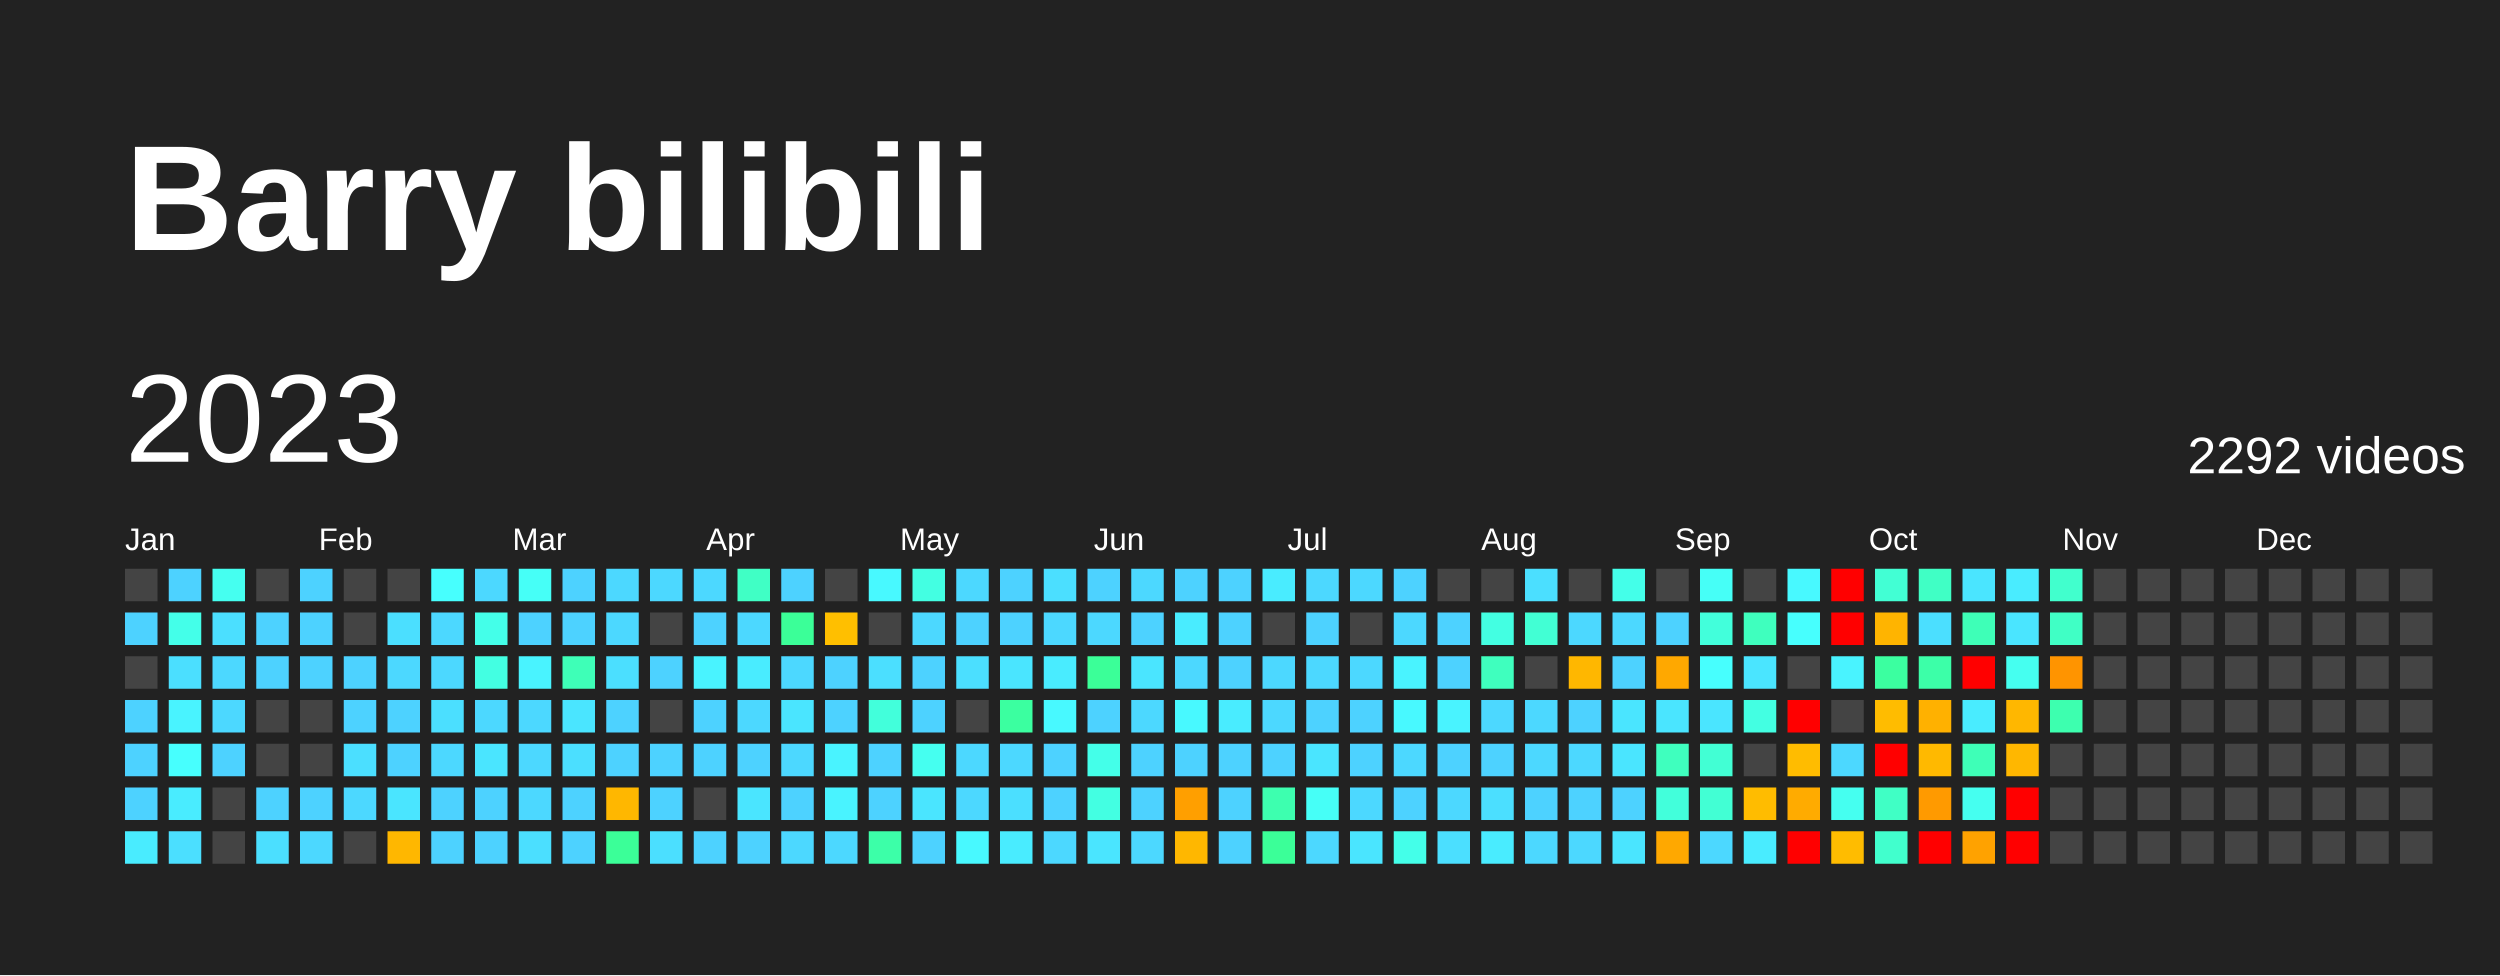
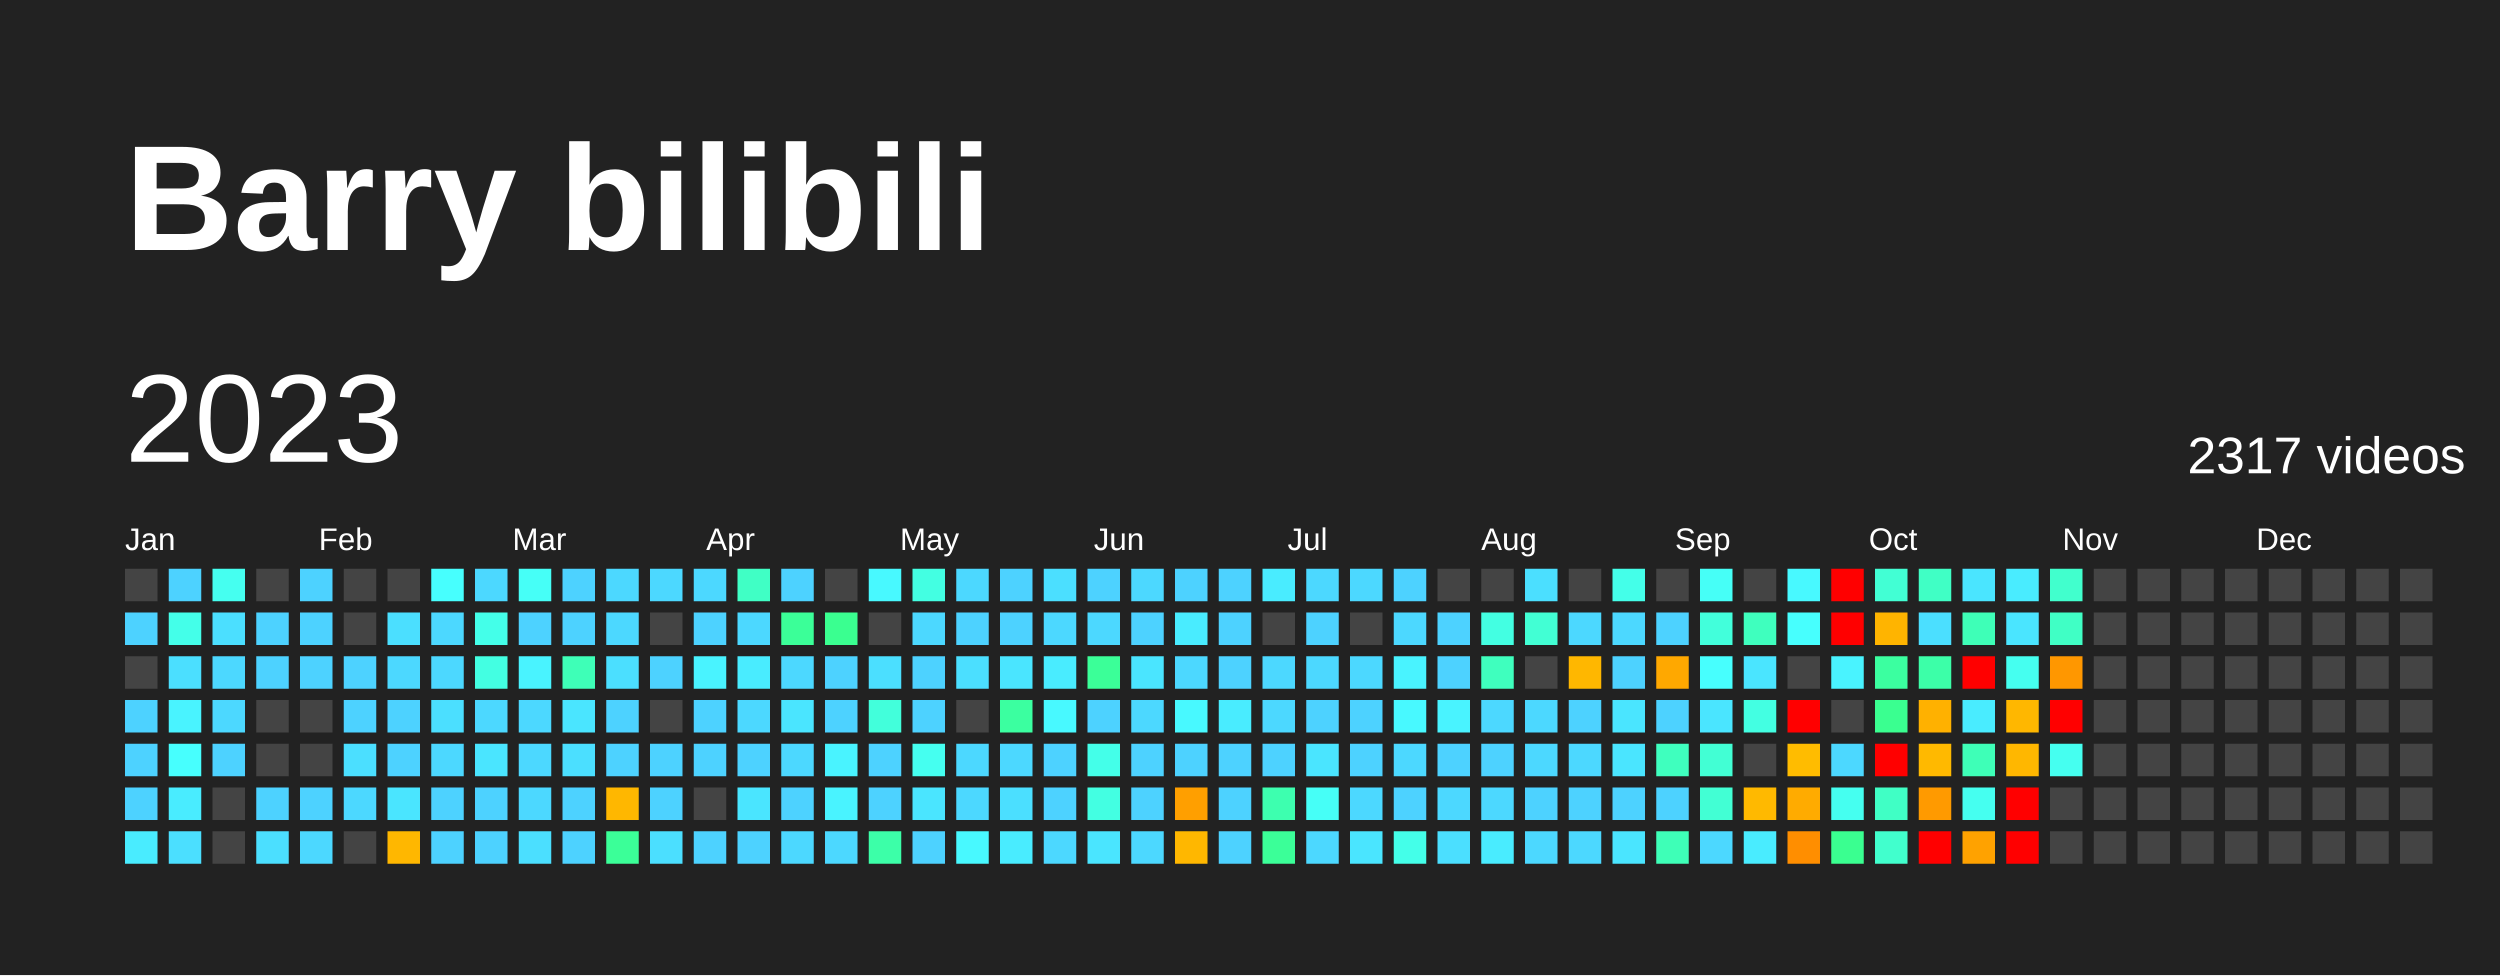
<svg xmlns="http://www.w3.org/2000/svg" baseProfile="full" height="78mm" version="1.1" viewBox="0,0,200,78" width="200mm">
  <defs />
  <rect fill="#222222" height="78" width="200" x="0" y="0" />
  <text fill="#FFFFFF" style="font-size:12px; font-family:Arial; font-weight:bold;" x="10" y="20">Barry bilibili</text>
  <text dominant-baseline="hanging" fill="#FFFFFF" style="font-size:10.0px; font-family:Arial;" x="10" y="30">2023</text>
-   <text dominant-baseline="hanging" fill="#FFFFFF" style="font-size:4.125px; font-family:Arial;" x="175" y="35">2292 videos</text>
+   <text dominant-baseline="hanging" fill="#FFFFFF" style="font-size:4.125px; font-family:Arial;" x="175" y="35">2317 videos</text>
  <text fill="#FFFFFF" style="font-size:2.5px; font-family:Arial" x="10.0" y="44">Jan</text>
  <text fill="#FFFFFF" style="font-size:2.5px; font-family:Arial" x="25.5" y="44">Feb</text>
  <text fill="#FFFFFF" style="font-size:2.5px; font-family:Arial" x="41.0" y="44">Mar</text>
  <text fill="#FFFFFF" style="font-size:2.5px; font-family:Arial" x="56.5" y="44">Apr</text>
  <text fill="#FFFFFF" style="font-size:2.5px; font-family:Arial" x="72.0" y="44">May</text>
  <text fill="#FFFFFF" style="font-size:2.5px; font-family:Arial" x="87.5" y="44">Jun</text>
  <text fill="#FFFFFF" style="font-size:2.5px; font-family:Arial" x="103.0" y="44">Jul</text>
  <text fill="#FFFFFF" style="font-size:2.5px; font-family:Arial" x="118.5" y="44">Aug</text>
  <text fill="#FFFFFF" style="font-size:2.5px; font-family:Arial" x="134.0" y="44">Sep</text>
  <text fill="#FFFFFF" style="font-size:2.5px; font-family:Arial" x="149.5" y="44">Oct</text>
  <text fill="#FFFFFF" style="font-size:2.5px; font-family:Arial" x="165.0" y="44">Nov</text>
  <text fill="#FFFFFF" style="font-size:2.5px; font-family:Arial" x="180.5" y="44">Dec</text>
  <rect fill="#444444" height="2.6" width="2.6" x="10.0" y="45.5" />
  <rect fill="#4dd2ff" height="2.6" width="2.6" x="10.0" y="49.0" />
  <rect fill="#444444" height="2.6" width="2.6" x="10.0" y="52.5" />
  <rect fill="#4dd2ff" height="2.6" width="2.6" x="10.0" y="56.0" />
  <rect fill="#4dd2ff" height="2.6" width="2.6" x="10.0" y="59.5" />
  <rect fill="#4dd2ff" height="2.6" width="2.6" x="10.0" y="63.0" />
  <rect fill="#49ecff" height="2.6" width="2.6" x="10.0" y="66.5" />
  <rect fill="#4dd2ff" height="2.6" width="2.6" x="13.5" y="45.5" />
  <rect fill="#44ffe9" height="2.6" width="2.6" x="13.5" y="49.0" />
  <rect fill="#4bdfff" height="2.6" width="2.6" x="13.5" y="52.5" />
  <rect fill="#49f3ff" height="2.6" width="2.6" x="13.5" y="56.0" />
  <rect fill="#47fffe" height="2.6" width="2.6" x="13.5" y="59.5" />
  <rect fill="#49ecff" height="2.6" width="2.6" x="13.5" y="63.0" />
  <rect fill="#4bdfff" height="2.6" width="2.6" x="13.5" y="66.5" />
  <rect fill="#45fff0" height="2.6" width="2.6" x="17.0" y="45.5" />
  <rect fill="#4bdfff" height="2.6" width="2.6" x="17.0" y="49.0" />
  <rect fill="#4cd8ff" height="2.6" width="2.6" x="17.0" y="52.5" />
  <rect fill="#4cd8ff" height="2.6" width="2.6" x="17.0" y="56.0" />
  <rect fill="#4dd2ff" height="2.6" width="2.6" x="17.0" y="59.5" />
  <rect fill="#444444" height="2.6" width="2.6" x="17.0" y="63.0" />
  <rect fill="#444444" height="2.6" width="2.6" x="17.0" y="66.5" />
  <rect fill="#444444" height="2.6" width="2.6" x="20.5" y="45.5" />
  <rect fill="#4dd2ff" height="2.6" width="2.6" x="20.5" y="49.0" />
  <rect fill="#4dd2ff" height="2.6" width="2.6" x="20.5" y="52.5" />
  <rect fill="#444444" height="2.6" width="2.6" x="20.5" y="56.0" />
  <rect fill="#444444" height="2.6" width="2.6" x="20.5" y="59.5" />
  <rect fill="#4dd2ff" height="2.6" width="2.6" x="20.5" y="63.0" />
  <rect fill="#4bdfff" height="2.6" width="2.6" x="20.5" y="66.5" />
  <rect fill="#4dd2ff" height="2.6" width="2.6" x="24.0" y="45.5" />
  <rect fill="#4dd2ff" height="2.6" width="2.6" x="24.0" y="49.0" />
  <rect fill="#4dd2ff" height="2.6" width="2.6" x="24.0" y="52.5" />
  <rect fill="#444444" height="2.6" width="2.6" x="24.0" y="56.0" />
  <rect fill="#444444" height="2.6" width="2.6" x="24.0" y="59.5" />
  <rect fill="#4dd2ff" height="2.6" width="2.6" x="24.0" y="63.0" />
  <rect fill="#4cd8ff" height="2.6" width="2.6" x="24.0" y="66.5" />
  <rect fill="#444444" height="2.6" width="2.6" x="27.5" y="45.5" />
  <rect fill="#444444" height="2.6" width="2.6" x="27.5" y="49.0" />
  <rect fill="#4dd2ff" height="2.6" width="2.6" x="27.5" y="52.5" />
  <rect fill="#4dd2ff" height="2.6" width="2.6" x="27.5" y="56.0" />
  <rect fill="#4bdfff" height="2.6" width="2.6" x="27.5" y="59.5" />
  <rect fill="#4cd8ff" height="2.6" width="2.6" x="27.5" y="63.0" />
  <rect fill="#444444" height="2.6" width="2.6" x="27.5" y="66.5" />
  <rect fill="#444444" height="2.6" width="2.6" x="31.0" y="45.5" />
  <rect fill="#4bdfff" height="2.6" width="2.6" x="31.0" y="49.0" />
  <rect fill="#4cd8ff" height="2.6" width="2.6" x="31.0" y="52.5" />
  <rect fill="#4dd2ff" height="2.6" width="2.6" x="31.0" y="56.0" />
  <rect fill="#4dd2ff" height="2.6" width="2.6" x="31.0" y="59.5" />
  <rect fill="#4ae5ff" height="2.6" width="2.6" x="31.0" y="63.0" />
  <rect fill="#ffb700" height="2.6" width="2.6" x="31.0" y="66.5" />
  <rect fill="#47fffe" height="2.6" width="2.6" x="34.5" y="45.5" />
  <rect fill="#4cd8ff" height="2.6" width="2.6" x="34.5" y="49.0" />
  <rect fill="#4cd8ff" height="2.6" width="2.6" x="34.5" y="52.5" />
  <rect fill="#4bdfff" height="2.6" width="2.6" x="34.5" y="56.0" />
  <rect fill="#4cd8ff" height="2.6" width="2.6" x="34.5" y="59.5" />
  <rect fill="#4dd2ff" height="2.6" width="2.6" x="34.5" y="63.0" />
  <rect fill="#4dd2ff" height="2.6" width="2.6" x="34.5" y="66.5" />
  <rect fill="#4cd8ff" height="2.6" width="2.6" x="38.0" y="45.5" />
  <rect fill="#44ffe9" height="2.6" width="2.6" x="38.0" y="49.0" />
  <rect fill="#43ffe2" height="2.6" width="2.6" x="38.0" y="52.5" />
  <rect fill="#4cd8ff" height="2.6" width="2.6" x="38.0" y="56.0" />
  <rect fill="#4ae5ff" height="2.6" width="2.6" x="38.0" y="59.5" />
  <rect fill="#4dd2ff" height="2.6" width="2.6" x="38.0" y="63.0" />
  <rect fill="#4dd2ff" height="2.6" width="2.6" x="38.0" y="66.5" />
  <rect fill="#46fff7" height="2.6" width="2.6" x="41.5" y="45.5" />
  <rect fill="#4dd2ff" height="2.6" width="2.6" x="41.5" y="49.0" />
  <rect fill="#49f3ff" height="2.6" width="2.6" x="41.5" y="52.5" />
  <rect fill="#4cd8ff" height="2.6" width="2.6" x="41.5" y="56.0" />
  <rect fill="#4cd8ff" height="2.6" width="2.6" x="41.5" y="59.5" />
  <rect fill="#4cd8ff" height="2.6" width="2.6" x="41.5" y="63.0" />
  <rect fill="#4bdfff" height="2.6" width="2.6" x="41.5" y="66.5" />
  <rect fill="#4dd2ff" height="2.6" width="2.6" x="45.0" y="45.5" />
  <rect fill="#4dd2ff" height="2.6" width="2.6" x="45.0" y="49.0" />
  <rect fill="#3effb7" height="2.6" width="2.6" x="45.0" y="52.5" />
  <rect fill="#4ae5ff" height="2.6" width="2.6" x="45.0" y="56.0" />
  <rect fill="#4bdfff" height="2.6" width="2.6" x="45.0" y="59.5" />
  <rect fill="#4dd2ff" height="2.6" width="2.6" x="45.0" y="63.0" />
  <rect fill="#4dd2ff" height="2.6" width="2.6" x="45.0" y="66.5" />
  <rect fill="#4cd8ff" height="2.6" width="2.6" x="48.5" y="45.5" />
  <rect fill="#4cd8ff" height="2.6" width="2.6" x="48.5" y="49.0" />
  <rect fill="#4bdfff" height="2.6" width="2.6" x="48.5" y="52.5" />
  <rect fill="#4dd2ff" height="2.6" width="2.6" x="48.5" y="56.0" />
  <rect fill="#4dd2ff" height="2.6" width="2.6" x="48.5" y="59.5" />
  <rect fill="#ffb700" height="2.6" width="2.6" x="48.5" y="63.0" />
  <rect fill="#3bff98" height="2.6" width="2.6" x="48.5" y="66.5" />
  <rect fill="#4cd8ff" height="2.6" width="2.6" x="52.0" y="45.5" />
  <rect fill="#444444" height="2.6" width="2.6" x="52.0" y="49.0" />
  <rect fill="#4dd2ff" height="2.6" width="2.6" x="52.0" y="52.5" />
  <rect fill="#444444" height="2.6" width="2.6" x="52.0" y="56.0" />
  <rect fill="#4dd2ff" height="2.6" width="2.6" x="52.0" y="59.5" />
  <rect fill="#4dd2ff" height="2.6" width="2.6" x="52.0" y="63.0" />
  <rect fill="#4bdfff" height="2.6" width="2.6" x="52.0" y="66.5" />
  <rect fill="#4cd8ff" height="2.6" width="2.6" x="55.5" y="45.5" />
  <rect fill="#4dd2ff" height="2.6" width="2.6" x="55.5" y="49.0" />
  <rect fill="#49f3ff" height="2.6" width="2.6" x="55.5" y="52.5" />
  <rect fill="#4dd2ff" height="2.6" width="2.6" x="55.5" y="56.0" />
  <rect fill="#4dd2ff" height="2.6" width="2.6" x="55.5" y="59.5" />
  <rect fill="#444444" height="2.6" width="2.6" x="55.5" y="63.0" />
  <rect fill="#4dd2ff" height="2.6" width="2.6" x="55.5" y="66.5" />
  <rect fill="#40ffc5" height="2.6" width="2.6" x="59.0" y="45.5" />
  <rect fill="#4cd8ff" height="2.6" width="2.6" x="59.0" y="49.0" />
  <rect fill="#49ecff" height="2.6" width="2.6" x="59.0" y="52.5" />
  <rect fill="#4cd8ff" height="2.6" width="2.6" x="59.0" y="56.0" />
  <rect fill="#4dd2ff" height="2.6" width="2.6" x="59.0" y="59.5" />
  <rect fill="#4ae5ff" height="2.6" width="2.6" x="59.0" y="63.0" />
  <rect fill="#4dd2ff" height="2.6" width="2.6" x="59.0" y="66.5" />
  <rect fill="#4dd2ff" height="2.6" width="2.6" x="62.5" y="45.5" />
  <rect fill="#3bff98" height="2.6" width="2.6" x="62.5" y="49.0" />
  <rect fill="#4cd8ff" height="2.6" width="2.6" x="62.5" y="52.5" />
  <rect fill="#4ae5ff" height="2.6" width="2.6" x="62.5" y="56.0" />
  <rect fill="#4cd8ff" height="2.6" width="2.6" x="62.5" y="59.5" />
  <rect fill="#4dd2ff" height="2.6" width="2.6" x="62.5" y="63.0" />
  <rect fill="#4cd8ff" height="2.6" width="2.6" x="62.5" y="66.5" />
  <rect fill="#444444" height="2.6" width="2.6" x="66.0" y="45.5" />
-   <rect fill="#ffbf00" height="2.6" width="2.6" x="66.0" y="49.0" />
+   <rect fill="#3aff90" height="2.6" width="2.6" x="66.0" y="49.0" />
  <rect fill="#4dd2ff" height="2.6" width="2.6" x="66.0" y="52.5" />
  <rect fill="#4dd2ff" height="2.6" width="2.6" x="66.0" y="56.0" />
  <rect fill="#49f3ff" height="2.6" width="2.6" x="66.0" y="59.5" />
  <rect fill="#49f3ff" height="2.6" width="2.6" x="66.0" y="63.0" />
  <rect fill="#4cd8ff" height="2.6" width="2.6" x="66.0" y="66.5" />
  <rect fill="#48f9ff" height="2.6" width="2.6" x="69.5" y="45.5" />
  <rect fill="#444444" height="2.6" width="2.6" x="69.5" y="49.0" />
  <rect fill="#4bdfff" height="2.6" width="2.6" x="69.5" y="52.5" />
  <rect fill="#42ffdb" height="2.6" width="2.6" x="69.5" y="56.0" />
  <rect fill="#4dd2ff" height="2.6" width="2.6" x="69.5" y="59.5" />
  <rect fill="#4dd2ff" height="2.6" width="2.6" x="69.5" y="63.0" />
  <rect fill="#3cffa8" height="2.6" width="2.6" x="69.5" y="66.5" />
  <rect fill="#43ffe2" height="2.6" width="2.6" x="73.0" y="45.5" />
  <rect fill="#4cd8ff" height="2.6" width="2.6" x="73.0" y="49.0" />
  <rect fill="#4dd2ff" height="2.6" width="2.6" x="73.0" y="52.5" />
  <rect fill="#4dd2ff" height="2.6" width="2.6" x="73.0" y="56.0" />
  <rect fill="#45fff0" height="2.6" width="2.6" x="73.0" y="59.5" />
  <rect fill="#4ae5ff" height="2.6" width="2.6" x="73.0" y="63.0" />
  <rect fill="#4dd2ff" height="2.6" width="2.6" x="73.0" y="66.5" />
  <rect fill="#4cd8ff" height="2.6" width="2.6" x="76.5" y="45.5" />
  <rect fill="#4dd2ff" height="2.6" width="2.6" x="76.5" y="49.0" />
  <rect fill="#4bdfff" height="2.6" width="2.6" x="76.5" y="52.5" />
  <rect fill="#444444" height="2.6" width="2.6" x="76.5" y="56.0" />
  <rect fill="#4cd8ff" height="2.6" width="2.6" x="76.5" y="59.5" />
  <rect fill="#4cd8ff" height="2.6" width="2.6" x="76.5" y="63.0" />
  <rect fill="#48f9ff" height="2.6" width="2.6" x="76.5" y="66.5" />
  <rect fill="#4dd2ff" height="2.6" width="2.6" x="80.0" y="45.5" />
  <rect fill="#4dd2ff" height="2.6" width="2.6" x="80.0" y="49.0" />
  <rect fill="#4ae5ff" height="2.6" width="2.6" x="80.0" y="52.5" />
  <rect fill="#3bffa0" height="2.6" width="2.6" x="80.0" y="56.0" />
  <rect fill="#4cd8ff" height="2.6" width="2.6" x="80.0" y="59.5" />
  <rect fill="#4bdfff" height="2.6" width="2.6" x="80.0" y="63.0" />
  <rect fill="#49ecff" height="2.6" width="2.6" x="80.0" y="66.5" />
  <rect fill="#4bdfff" height="2.6" width="2.6" x="83.5" y="45.5" />
  <rect fill="#4cd8ff" height="2.6" width="2.6" x="83.5" y="49.0" />
  <rect fill="#49ecff" height="2.6" width="2.6" x="83.5" y="52.5" />
  <rect fill="#48f9ff" height="2.6" width="2.6" x="83.5" y="56.0" />
  <rect fill="#4dd2ff" height="2.6" width="2.6" x="83.5" y="59.5" />
  <rect fill="#4dd2ff" height="2.6" width="2.6" x="83.5" y="63.0" />
  <rect fill="#4cd8ff" height="2.6" width="2.6" x="83.5" y="66.5" />
  <rect fill="#4dd2ff" height="2.6" width="2.6" x="87.0" y="45.5" />
  <rect fill="#4cd8ff" height="2.6" width="2.6" x="87.0" y="49.0" />
  <rect fill="#3bff98" height="2.6" width="2.6" x="87.0" y="52.5" />
  <rect fill="#4dd2ff" height="2.6" width="2.6" x="87.0" y="56.0" />
  <rect fill="#44ffe9" height="2.6" width="2.6" x="87.0" y="59.5" />
  <rect fill="#43ffe2" height="2.6" width="2.6" x="87.0" y="63.0" />
  <rect fill="#4ae5ff" height="2.6" width="2.6" x="87.0" y="66.5" />
  <rect fill="#4cd8ff" height="2.6" width="2.6" x="90.5" y="45.5" />
  <rect fill="#4dd2ff" height="2.6" width="2.6" x="90.5" y="49.0" />
  <rect fill="#4ae5ff" height="2.6" width="2.6" x="90.5" y="52.5" />
  <rect fill="#4cd8ff" height="2.6" width="2.6" x="90.5" y="56.0" />
  <rect fill="#4dd2ff" height="2.6" width="2.6" x="90.5" y="59.5" />
  <rect fill="#4dd2ff" height="2.6" width="2.6" x="90.5" y="63.0" />
  <rect fill="#4cd8ff" height="2.6" width="2.6" x="90.5" y="66.5" />
  <rect fill="#4dd2ff" height="2.6" width="2.6" x="94.0" y="45.5" />
  <rect fill="#49ecff" height="2.6" width="2.6" x="94.0" y="49.0" />
  <rect fill="#4cd8ff" height="2.6" width="2.6" x="94.0" y="52.5" />
  <rect fill="#48f9ff" height="2.6" width="2.6" x="94.0" y="56.0" />
  <rect fill="#4dd2ff" height="2.6" width="2.6" x="94.0" y="59.5" />
  <rect fill="#ff9f00" height="2.6" width="2.6" x="94.0" y="63.0" />
  <rect fill="#ffb700" height="2.6" width="2.6" x="94.0" y="66.5" />
  <rect fill="#4dd2ff" height="2.6" width="2.6" x="97.5" y="45.5" />
  <rect fill="#4dd2ff" height="2.6" width="2.6" x="97.5" y="49.0" />
  <rect fill="#4dd2ff" height="2.6" width="2.6" x="97.5" y="52.5" />
  <rect fill="#49ecff" height="2.6" width="2.6" x="97.5" y="56.0" />
  <rect fill="#4dd2ff" height="2.6" width="2.6" x="97.5" y="59.5" />
  <rect fill="#4dd2ff" height="2.6" width="2.6" x="97.5" y="63.0" />
  <rect fill="#4dd2ff" height="2.6" width="2.6" x="97.5" y="66.5" />
  <rect fill="#49ecff" height="2.6" width="2.6" x="101.0" y="45.5" />
  <rect fill="#444444" height="2.6" width="2.6" x="101.0" y="49.0" />
  <rect fill="#4cd8ff" height="2.6" width="2.6" x="101.0" y="52.5" />
  <rect fill="#4cd8ff" height="2.6" width="2.6" x="101.0" y="56.0" />
  <rect fill="#4dd2ff" height="2.6" width="2.6" x="101.0" y="59.5" />
  <rect fill="#3dffaf" height="2.6" width="2.6" x="101.0" y="63.0" />
  <rect fill="#3bff98" height="2.6" width="2.6" x="101.0" y="66.5" />
  <rect fill="#4cd8ff" height="2.6" width="2.6" x="104.5" y="45.5" />
  <rect fill="#4dd2ff" height="2.6" width="2.6" x="104.5" y="49.0" />
  <rect fill="#4cd8ff" height="2.6" width="2.6" x="104.5" y="52.5" />
  <rect fill="#4dd2ff" height="2.6" width="2.6" x="104.5" y="56.0" />
  <rect fill="#4ae5ff" height="2.6" width="2.6" x="104.5" y="59.5" />
  <rect fill="#46fff7" height="2.6" width="2.6" x="104.5" y="63.0" />
  <rect fill="#4cd8ff" height="2.6" width="2.6" x="104.5" y="66.5" />
  <rect fill="#4cd8ff" height="2.6" width="2.6" x="108.0" y="45.5" />
  <rect fill="#444444" height="2.6" width="2.6" x="108.0" y="49.0" />
  <rect fill="#4cd8ff" height="2.6" width="2.6" x="108.0" y="52.5" />
  <rect fill="#4dd2ff" height="2.6" width="2.6" x="108.0" y="56.0" />
  <rect fill="#4dd2ff" height="2.6" width="2.6" x="108.0" y="59.5" />
  <rect fill="#4cd8ff" height="2.6" width="2.6" x="108.0" y="63.0" />
  <rect fill="#4ae5ff" height="2.6" width="2.6" x="108.0" y="66.5" />
  <rect fill="#4dd2ff" height="2.6" width="2.6" x="111.5" y="45.5" />
  <rect fill="#4cd8ff" height="2.6" width="2.6" x="111.5" y="49.0" />
  <rect fill="#49f3ff" height="2.6" width="2.6" x="111.5" y="52.5" />
  <rect fill="#48f9ff" height="2.6" width="2.6" x="111.5" y="56.0" />
  <rect fill="#4cd8ff" height="2.6" width="2.6" x="111.5" y="59.5" />
  <rect fill="#4dd2ff" height="2.6" width="2.6" x="111.5" y="63.0" />
  <rect fill="#44ffe9" height="2.6" width="2.6" x="111.5" y="66.5" />
  <rect fill="#444444" height="2.6" width="2.6" x="115.0" y="45.5" />
  <rect fill="#4dd2ff" height="2.6" width="2.6" x="115.0" y="49.0" />
  <rect fill="#4dd2ff" height="2.6" width="2.6" x="115.0" y="52.5" />
  <rect fill="#49f3ff" height="2.6" width="2.6" x="115.0" y="56.0" />
  <rect fill="#4dd2ff" height="2.6" width="2.6" x="115.0" y="59.5" />
  <rect fill="#4cd8ff" height="2.6" width="2.6" x="115.0" y="63.0" />
  <rect fill="#4bdfff" height="2.6" width="2.6" x="115.0" y="66.5" />
  <rect fill="#444444" height="2.6" width="2.6" x="118.5" y="45.5" />
  <rect fill="#43ffe2" height="2.6" width="2.6" x="118.5" y="49.0" />
  <rect fill="#3fffbe" height="2.6" width="2.6" x="118.5" y="52.5" />
  <rect fill="#4cd8ff" height="2.6" width="2.6" x="118.5" y="56.0" />
  <rect fill="#4dd2ff" height="2.6" width="2.6" x="118.5" y="59.5" />
-   <rect fill="#4bdfff" height="2.6" width="2.6" x="118.5" y="63.0" />
+   <rect fill="#4cd8ff" height="2.6" width="2.6" x="118.5" y="63.0" />
  <rect fill="#49ecff" height="2.6" width="2.6" x="118.5" y="66.5" />
  <rect fill="#4bdfff" height="2.6" width="2.6" x="122.0" y="45.5" />
  <rect fill="#42ffd4" height="2.6" width="2.6" x="122.0" y="49.0" />
  <rect fill="#444444" height="2.6" width="2.6" x="122.0" y="52.5" />
  <rect fill="#4cd8ff" height="2.6" width="2.6" x="122.0" y="56.0" />
  <rect fill="#4cd8ff" height="2.6" width="2.6" x="122.0" y="59.5" />
  <rect fill="#4dd2ff" height="2.6" width="2.6" x="122.0" y="63.0" />
  <rect fill="#4cd8ff" height="2.6" width="2.6" x="122.0" y="66.5" />
  <rect fill="#444444" height="2.6" width="2.6" x="125.5" y="45.5" />
  <rect fill="#4cd8ff" height="2.6" width="2.6" x="125.5" y="49.0" />
  <rect fill="#ffb700" height="2.6" width="2.6" x="125.5" y="52.5" />
  <rect fill="#4dd2ff" height="2.6" width="2.6" x="125.5" y="56.0" />
  <rect fill="#4cd8ff" height="2.6" width="2.6" x="125.5" y="59.5" />
  <rect fill="#4dd2ff" height="2.6" width="2.6" x="125.5" y="63.0" />
  <rect fill="#4cd8ff" height="2.6" width="2.6" x="125.5" y="66.5" />
  <rect fill="#44ffe9" height="2.6" width="2.6" x="129.0" y="45.5" />
  <rect fill="#4cd8ff" height="2.6" width="2.6" x="129.0" y="49.0" />
  <rect fill="#4dd2ff" height="2.6" width="2.6" x="129.0" y="52.5" />
  <rect fill="#4ae5ff" height="2.6" width="2.6" x="129.0" y="56.0" />
  <rect fill="#4ae5ff" height="2.6" width="2.6" x="129.0" y="59.5" />
  <rect fill="#4dd2ff" height="2.6" width="2.6" x="129.0" y="63.0" />
  <rect fill="#4ae5ff" height="2.6" width="2.6" x="129.0" y="66.5" />
  <rect fill="#444444" height="2.6" width="2.6" x="132.5" y="45.5" />
  <rect fill="#4dd2ff" height="2.6" width="2.6" x="132.5" y="49.0" />
  <rect fill="#ffa800" height="2.6" width="2.6" x="132.5" y="52.5" />
-   <rect fill="#4ae5ff" height="2.6" width="2.6" x="132.5" y="56.0" />
+   <rect fill="#4dd2ff" height="2.6" width="2.6" x="132.5" y="56.0" />
  <rect fill="#3fffbe" height="2.6" width="2.6" x="132.5" y="59.5" />
-   <rect fill="#42ffdb" height="2.6" width="2.6" x="132.5" y="63.0" />
-   <rect fill="#ffa800" height="2.6" width="2.6" x="132.5" y="66.5" />
+   <rect fill="#4dd2ff" height="2.6" width="2.6" x="132.5" y="63.0" />
+   <rect fill="#3effb7" height="2.6" width="2.6" x="132.5" y="66.5" />
  <rect fill="#46fff7" height="2.6" width="2.6" x="136.0" y="45.5" />
  <rect fill="#42ffdb" height="2.6" width="2.6" x="136.0" y="49.0" />
  <rect fill="#47fffe" height="2.6" width="2.6" x="136.0" y="52.5" />
  <rect fill="#4ae5ff" height="2.6" width="2.6" x="136.0" y="56.0" />
  <rect fill="#42ffd4" height="2.6" width="2.6" x="136.0" y="59.5" />
  <rect fill="#42ffd4" height="2.6" width="2.6" x="136.0" y="63.0" />
  <rect fill="#4cd8ff" height="2.6" width="2.6" x="136.0" y="66.5" />
  <rect fill="#444444" height="2.6" width="2.6" x="139.5" y="45.5" />
  <rect fill="#3fffbe" height="2.6" width="2.6" x="139.5" y="49.0" />
  <rect fill="#4ae5ff" height="2.6" width="2.6" x="139.5" y="52.5" />
  <rect fill="#43ffe2" height="2.6" width="2.6" x="139.5" y="56.0" />
  <rect fill="#444444" height="2.6" width="2.6" x="139.5" y="59.5" />
-   <rect fill="#ffbc00" height="2.6" width="2.6" x="139.5" y="63.0" />
+   <rect fill="#ffb900" height="2.6" width="2.6" x="139.5" y="63.0" />
  <rect fill="#49ecff" height="2.6" width="2.6" x="139.5" y="66.5" />
  <rect fill="#48f9ff" height="2.6" width="2.6" x="143.0" y="45.5" />
  <rect fill="#47fffe" height="2.6" width="2.6" x="143.0" y="49.0" />
  <rect fill="#444444" height="2.6" width="2.6" x="143.0" y="52.5" />
  <rect fill="red" height="2.6" width="2.6" x="143.0" y="56.0" />
  <rect fill="#ffbc00" height="2.6" width="2.6" x="143.0" y="59.5" />
  <rect fill="#ffab00" height="2.6" width="2.6" x="143.0" y="63.0" />
-   <rect fill="red" height="2.6" width="2.6" x="143.0" y="66.5" />
+   <rect fill="#ff8e00" height="2.6" width="2.6" x="143.0" y="66.5" />
  <rect fill="red" height="2.6" width="2.6" x="146.5" y="45.5" />
  <rect fill="red" height="2.6" width="2.6" x="146.5" y="49.0" />
  <rect fill="#49f3ff" height="2.6" width="2.6" x="146.5" y="52.5" />
  <rect fill="#444444" height="2.6" width="2.6" x="146.5" y="56.0" />
  <rect fill="#4cd8ff" height="2.6" width="2.6" x="146.5" y="59.5" />
  <rect fill="#45fff0" height="2.6" width="2.6" x="146.5" y="63.0" />
-   <rect fill="#ffbc00" height="2.6" width="2.6" x="146.5" y="66.5" />
+   <rect fill="#3aff90" height="2.6" width="2.6" x="146.5" y="66.5" />
  <rect fill="#42ffd4" height="2.6" width="2.6" x="150.0" y="45.5" />
  <rect fill="#ffb400" height="2.6" width="2.6" x="150.0" y="49.0" />
  <rect fill="#3bffa0" height="2.6" width="2.6" x="150.0" y="52.5" />
-   <rect fill="#ffbc00" height="2.6" width="2.6" x="150.0" y="56.0" />
+   <rect fill="#3aff90" height="2.6" width="2.6" x="150.0" y="56.0" />
  <rect fill="red" height="2.6" width="2.6" x="150.0" y="59.5" />
  <rect fill="#40ffc5" height="2.6" width="2.6" x="150.0" y="63.0" />
  <rect fill="#41ffcd" height="2.6" width="2.6" x="150.0" y="66.5" />
  <rect fill="#40ffc5" height="2.6" width="2.6" x="153.5" y="45.5" />
  <rect fill="#4bdfff" height="2.6" width="2.6" x="153.5" y="49.0" />
  <rect fill="#3cffa8" height="2.6" width="2.6" x="153.5" y="52.5" />
  <rect fill="#ffb100" height="2.6" width="2.6" x="153.5" y="56.0" />
  <rect fill="#ffb900" height="2.6" width="2.6" x="153.5" y="59.5" />
  <rect fill="#ff9a00" height="2.6" width="2.6" x="153.5" y="63.0" />
  <rect fill="red" height="2.6" width="2.6" x="153.5" y="66.5" />
  <rect fill="#4ae5ff" height="2.6" width="2.6" x="157.0" y="45.5" />
  <rect fill="#3effb7" height="2.6" width="2.6" x="157.0" y="49.0" />
  <rect fill="red" height="2.6" width="2.6" x="157.0" y="52.5" />
  <rect fill="#49ecff" height="2.6" width="2.6" x="157.0" y="56.0" />
  <rect fill="#3effb7" height="2.6" width="2.6" x="157.0" y="59.5" />
  <rect fill="#45fff0" height="2.6" width="2.6" x="157.0" y="63.0" />
  <rect fill="#ffa200" height="2.6" width="2.6" x="157.0" y="66.5" />
  <rect fill="#49ecff" height="2.6" width="2.6" x="160.5" y="45.5" />
  <rect fill="#4ae5ff" height="2.6" width="2.6" x="160.5" y="49.0" />
  <rect fill="#45fff0" height="2.6" width="2.6" x="160.5" y="52.5" />
  <rect fill="#ffb700" height="2.6" width="2.6" x="160.5" y="56.0" />
  <rect fill="#ffb700" height="2.6" width="2.6" x="160.5" y="59.5" />
  <rect fill="red" height="2.6" width="2.6" x="160.5" y="63.0" />
  <rect fill="red" height="2.6" width="2.6" x="160.5" y="66.5" />
  <rect fill="#41ffcd" height="2.6" width="2.6" x="164.0" y="45.5" />
  <rect fill="#40ffc5" height="2.6" width="2.6" x="164.0" y="49.0" />
-   <rect fill="#ff9400" height="2.6" width="2.6" x="164.0" y="52.5" />
-   <rect fill="#3dffaf" height="2.6" width="2.6" x="164.0" y="56.0" />
-   <rect fill="#444444" height="2.6" width="2.6" x="164.0" y="59.5" />
+   <rect fill="#ff9700" height="2.6" width="2.6" x="164.0" y="52.5" />
+   <rect fill="red" height="2.6" width="2.6" x="164.0" y="56.0" />
+   <rect fill="#45fff0" height="2.6" width="2.6" x="164.0" y="59.5" />
  <rect fill="#444444" height="2.6" width="2.6" x="164.0" y="63.0" />
  <rect fill="#444444" height="2.6" width="2.6" x="164.0" y="66.5" />
  <rect fill="#444444" height="2.6" width="2.6" x="167.5" y="45.5" />
  <rect fill="#444444" height="2.6" width="2.6" x="167.5" y="49.0" />
  <rect fill="#444444" height="2.6" width="2.6" x="167.5" y="52.5" />
  <rect fill="#444444" height="2.6" width="2.6" x="167.5" y="56.0" />
  <rect fill="#444444" height="2.6" width="2.6" x="167.5" y="59.5" />
  <rect fill="#444444" height="2.6" width="2.6" x="167.5" y="63.0" />
  <rect fill="#444444" height="2.6" width="2.6" x="167.5" y="66.5" />
  <rect fill="#444444" height="2.6" width="2.6" x="171.0" y="45.5" />
  <rect fill="#444444" height="2.6" width="2.6" x="171.0" y="49.0" />
  <rect fill="#444444" height="2.6" width="2.6" x="171.0" y="52.5" />
  <rect fill="#444444" height="2.6" width="2.6" x="171.0" y="56.0" />
  <rect fill="#444444" height="2.6" width="2.6" x="171.0" y="59.5" />
  <rect fill="#444444" height="2.6" width="2.6" x="171.0" y="63.0" />
  <rect fill="#444444" height="2.6" width="2.6" x="171.0" y="66.5" />
  <rect fill="#444444" height="2.6" width="2.6" x="174.5" y="45.5" />
  <rect fill="#444444" height="2.6" width="2.6" x="174.5" y="49.0" />
  <rect fill="#444444" height="2.6" width="2.6" x="174.5" y="52.5" />
  <rect fill="#444444" height="2.6" width="2.6" x="174.5" y="56.0" />
  <rect fill="#444444" height="2.6" width="2.6" x="174.5" y="59.5" />
  <rect fill="#444444" height="2.6" width="2.6" x="174.5" y="63.0" />
  <rect fill="#444444" height="2.6" width="2.6" x="174.5" y="66.5" />
  <rect fill="#444444" height="2.6" width="2.6" x="178.0" y="45.5" />
  <rect fill="#444444" height="2.6" width="2.6" x="178.0" y="49.0" />
  <rect fill="#444444" height="2.6" width="2.6" x="178.0" y="52.5" />
  <rect fill="#444444" height="2.6" width="2.6" x="178.0" y="56.0" />
  <rect fill="#444444" height="2.6" width="2.6" x="178.0" y="59.5" />
  <rect fill="#444444" height="2.6" width="2.6" x="178.0" y="63.0" />
  <rect fill="#444444" height="2.6" width="2.6" x="178.0" y="66.5" />
  <rect fill="#444444" height="2.6" width="2.6" x="181.5" y="45.5" />
  <rect fill="#444444" height="2.6" width="2.6" x="181.5" y="49.0" />
  <rect fill="#444444" height="2.6" width="2.6" x="181.5" y="52.5" />
  <rect fill="#444444" height="2.6" width="2.6" x="181.5" y="56.0" />
  <rect fill="#444444" height="2.6" width="2.6" x="181.5" y="59.5" />
  <rect fill="#444444" height="2.6" width="2.6" x="181.5" y="63.0" />
  <rect fill="#444444" height="2.6" width="2.6" x="181.5" y="66.5" />
  <rect fill="#444444" height="2.6" width="2.6" x="185.0" y="45.5" />
  <rect fill="#444444" height="2.6" width="2.6" x="185.0" y="49.0" />
  <rect fill="#444444" height="2.6" width="2.6" x="185.0" y="52.5" />
  <rect fill="#444444" height="2.6" width="2.6" x="185.0" y="56.0" />
  <rect fill="#444444" height="2.6" width="2.6" x="185.0" y="59.5" />
  <rect fill="#444444" height="2.6" width="2.6" x="185.0" y="63.0" />
  <rect fill="#444444" height="2.6" width="2.6" x="185.0" y="66.5" />
  <rect fill="#444444" height="2.6" width="2.6" x="188.5" y="45.5" />
  <rect fill="#444444" height="2.6" width="2.6" x="188.5" y="49.0" />
  <rect fill="#444444" height="2.6" width="2.6" x="188.5" y="52.5" />
  <rect fill="#444444" height="2.6" width="2.6" x="188.5" y="56.0" />
  <rect fill="#444444" height="2.6" width="2.6" x="188.5" y="59.5" />
  <rect fill="#444444" height="2.6" width="2.6" x="188.5" y="63.0" />
  <rect fill="#444444" height="2.6" width="2.6" x="188.5" y="66.5" />
  <rect fill="#444444" height="2.6" width="2.6" x="192.0" y="45.5" />
  <rect fill="#444444" height="2.6" width="2.6" x="192.0" y="49.0" />
  <rect fill="#444444" height="2.6" width="2.6" x="192.0" y="52.5" />
  <rect fill="#444444" height="2.6" width="2.6" x="192.0" y="56.0" />
  <rect fill="#444444" height="2.6" width="2.6" x="192.0" y="59.5" />
  <rect fill="#444444" height="2.6" width="2.6" x="192.0" y="63.0" />
  <rect fill="#444444" height="2.6" width="2.6" x="192.0" y="66.5" />
</svg>
